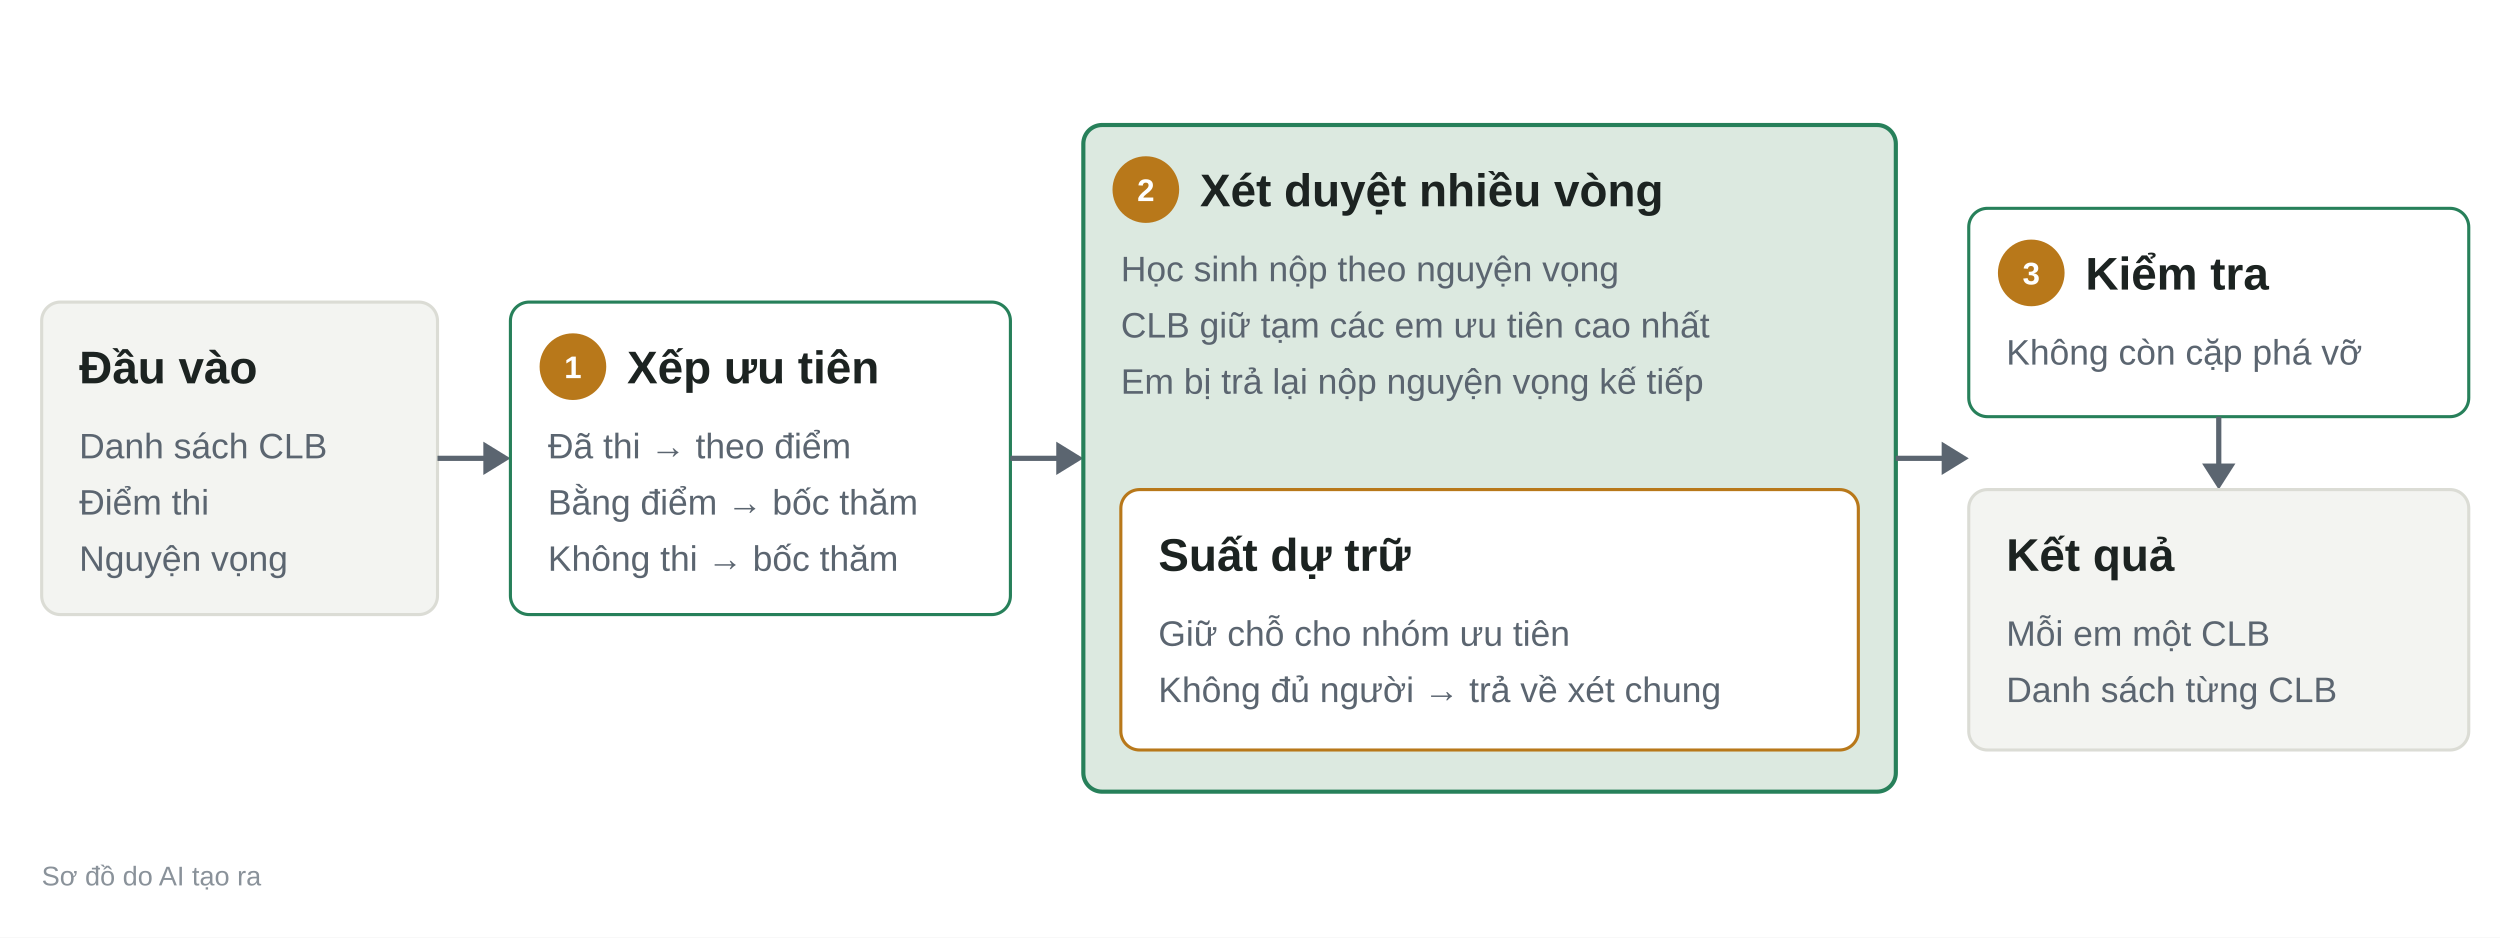
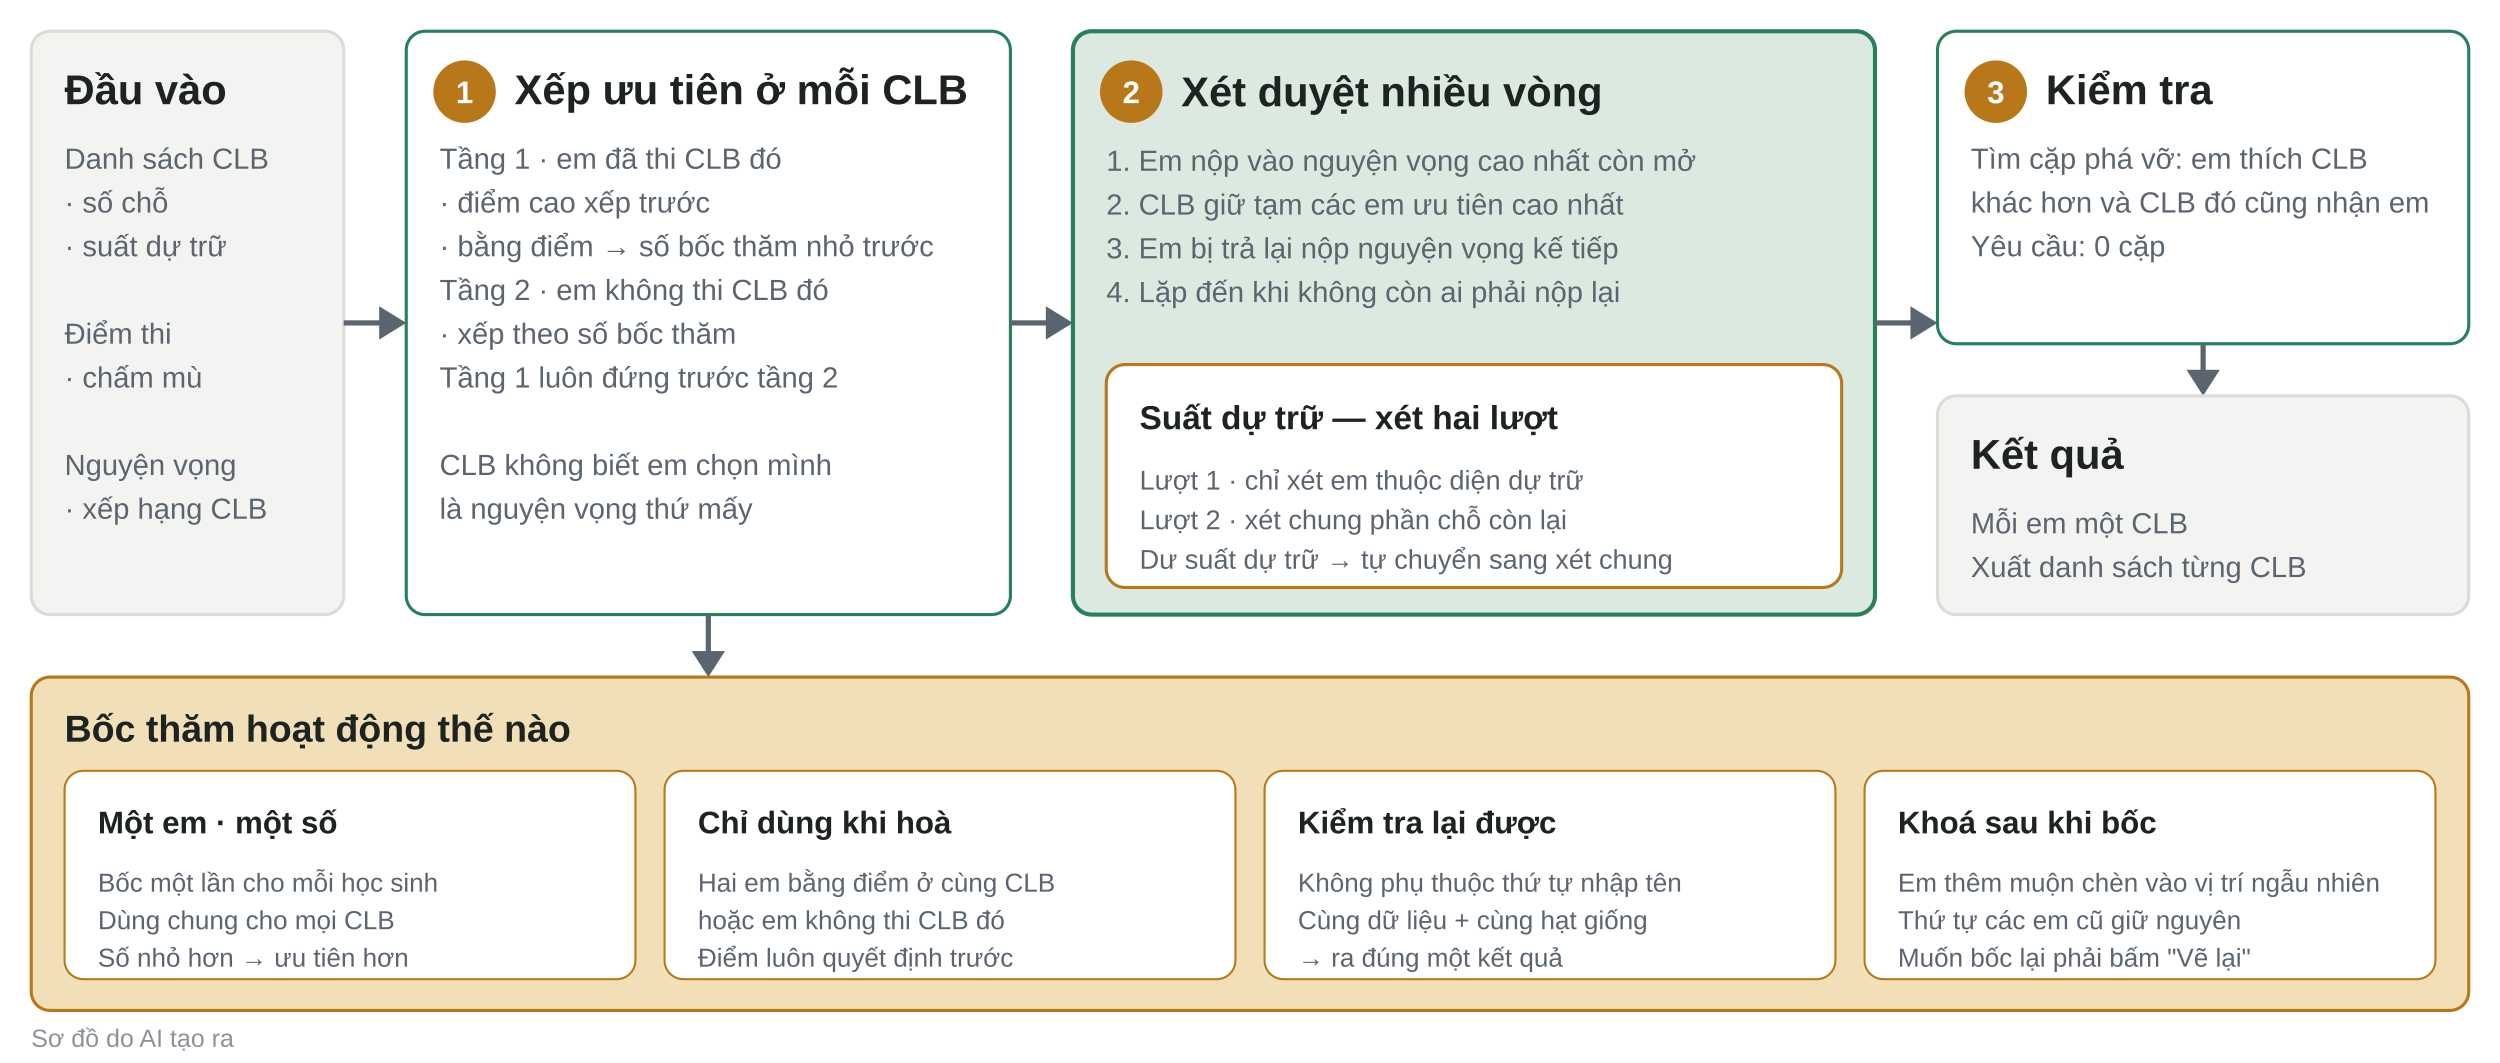
- <svg xmlns="http://www.w3.org/2000/svg" viewBox="0 0 2400 900" width="2400" height="900" font-family="'IBM Plex Sans',Arial,sans-serif">
-   <rect width="2400" height="900" fill="#FFFFFF" />
-   <rect x="40" y="290" width="380" height="300" rx="18" fill="#F3F4F1" stroke="#DBDCD5" stroke-width="3" />
-   <text x="76" y="368" font-size="44" fill="#1C2321" font-weight="700" text-anchor="start" font-family="'Be Vietnam Pro','IBM Plex Sans',Arial,sans-serif">Đầu vào</text>
-   <text x="76" y="440" font-size="34" fill="#5B6570" font-weight="400" text-anchor="start" font-family="'IBM Plex Sans',Arial,sans-serif">Danh sách CLB</text>
-   <text x="76" y="494" font-size="34" fill="#5B6570" font-weight="400" text-anchor="start" font-family="'IBM Plex Sans',Arial,sans-serif">Điểm thi</text>
-   <text x="76" y="548" font-size="34" fill="#5B6570" font-weight="400" text-anchor="start" font-family="'IBM Plex Sans',Arial,sans-serif">Nguyện vọng</text>
-   <line x1="420" y1="440" x2="472" y2="440" stroke="#5B6570" stroke-width="5" />
-   <path d="M464,424 L490,440 L464,456 Z" fill="#5B6570" />
-   <rect x="490" y="290" width="480" height="300" rx="18" fill="#FFFFFF" stroke="#27805A" stroke-width="3" />
-   <circle cx="550" cy="352" r="32" fill="#B8781A" />
-   <text x="550" y="363" font-size="30" fill="#FFFFFF" font-weight="700" text-anchor="middle" font-family="'Be Vietnam Pro','IBM Plex Sans',Arial,sans-serif">1</text>
-   <text x="602" y="368" font-size="44" fill="#1C2321" font-weight="700" text-anchor="start" font-family="'Be Vietnam Pro','IBM Plex Sans',Arial,sans-serif">Xếp ưu tiên</text>
-   <text x="526" y="440" font-size="34" fill="#5B6570" font-weight="400" text-anchor="start" font-family="'IBM Plex Sans',Arial,sans-serif">Đã thi → theo điểm</text>
-   <text x="526" y="494" font-size="34" fill="#5B6570" font-weight="400" text-anchor="start" font-family="'IBM Plex Sans',Arial,sans-serif">Bằng điểm → bốc thăm</text>
-   <text x="526" y="548" font-size="34" fill="#5B6570" font-weight="400" text-anchor="start" font-family="'IBM Plex Sans',Arial,sans-serif">Không thi → bốc thăm</text>
-   <line x1="970" y1="440" x2="1022" y2="440" stroke="#5B6570" stroke-width="5" />
-   <path d="M1014,424 L1040,440 L1014,456 Z" fill="#5B6570" />
-   <rect x="1040" y="120" width="780" height="640" rx="18" fill="#DCE9E0" stroke="#27805A" stroke-width="4" />
-   <circle cx="1100" cy="182" r="32" fill="#B8781A" />
-   <text x="1100" y="193" font-size="30" fill="#FFFFFF" font-weight="700" text-anchor="middle" font-family="'Be Vietnam Pro','IBM Plex Sans',Arial,sans-serif">2</text>
-   <text x="1152" y="198" font-size="44" fill="#1C2321" font-weight="700" text-anchor="start" font-family="'Be Vietnam Pro','IBM Plex Sans',Arial,sans-serif">Xét duyệt nhiều vòng</text>
-   <text x="1076" y="270" font-size="34" fill="#5B6570" font-weight="400" text-anchor="start" font-family="'IBM Plex Sans',Arial,sans-serif">Học sinh nộp theo nguyện vọng</text>
-   <text x="1076" y="324" font-size="34" fill="#5B6570" font-weight="400" text-anchor="start" font-family="'IBM Plex Sans',Arial,sans-serif">CLB giữ tạm các em ưu tiên cao nhất</text>
-   <text x="1076" y="378" font-size="34" fill="#5B6570" font-weight="400" text-anchor="start" font-family="'IBM Plex Sans',Arial,sans-serif">Em bị trả lại nộp nguyện vọng kế tiếp</text>
-   <rect x="1076" y="470" width="708" height="250" rx="18" fill="#FFFFFF" stroke="#B8781A" stroke-width="3" />
-   <text x="1112" y="548" font-size="44" fill="#1C2321" font-weight="700" text-anchor="start" font-family="'Be Vietnam Pro','IBM Plex Sans',Arial,sans-serif">Suất dự trữ</text>
-   <text x="1112" y="620" font-size="34" fill="#5B6570" font-weight="400" text-anchor="start" font-family="'IBM Plex Sans',Arial,sans-serif">Giữ chỗ cho nhóm ưu tiên</text>
-   <text x="1112" y="674" font-size="34" fill="#5B6570" font-weight="400" text-anchor="start" font-family="'IBM Plex Sans',Arial,sans-serif">Không đủ người → trả về xét chung</text>
-   <line x1="1820" y1="440" x2="1872" y2="440" stroke="#5B6570" stroke-width="5" />
-   <path d="M1864,424 L1890,440 L1864,456 Z" fill="#5B6570" />
-   <rect x="1890" y="200" width="480" height="200" rx="18" fill="#FFFFFF" stroke="#27805A" stroke-width="3" />
-   <circle cx="1950" cy="262" r="32" fill="#B8781A" />
-   <text x="1950" y="273" font-size="30" fill="#FFFFFF" font-weight="700" text-anchor="middle" font-family="'Be Vietnam Pro','IBM Plex Sans',Arial,sans-serif">3</text>
-   <text x="2002" y="278" font-size="44" fill="#1C2321" font-weight="700" text-anchor="start" font-family="'Be Vietnam Pro','IBM Plex Sans',Arial,sans-serif">Kiểm tra</text>
-   <text x="1926" y="350" font-size="34" fill="#5B6570" font-weight="400" text-anchor="start" font-family="'IBM Plex Sans',Arial,sans-serif">Không còn cặp phá vỡ</text>
-   <line x1="2130" y1="400" x2="2130" y2="452" stroke="#5B6570" stroke-width="5" />
-   <path d="M2114,445 L2130,470 L2146,445 Z" fill="#5B6570" />
-   <rect x="1890" y="470" width="480" height="250" rx="18" fill="#F3F4F1" stroke="#DBDCD5" stroke-width="3" />
-   <text x="1926" y="548" font-size="44" fill="#1C2321" font-weight="700" text-anchor="start" font-family="'Be Vietnam Pro','IBM Plex Sans',Arial,sans-serif">Kết quả</text>
-   <text x="1926" y="620" font-size="34" fill="#5B6570" font-weight="400" text-anchor="start" font-family="'IBM Plex Sans',Arial,sans-serif">Mỗi em một CLB</text>
-   <text x="1926" y="674" font-size="34" fill="#5B6570" font-weight="400" text-anchor="start" font-family="'IBM Plex Sans',Arial,sans-serif">Danh sách từng CLB</text>
-   <text x="40" y="850" font-size="26" fill="#8A929A" font-weight="400" text-anchor="start" font-family="'IBM Plex Sans',Arial,sans-serif">Sơ đồ do AI tạo ra</text>
+ <svg xmlns="http://www.w3.org/2000/svg" viewBox="0 0 2400 1020" width="2400" height="1020" font-family="'IBM Plex Sans',Arial,sans-serif">
+   <rect width="2400" height="1020" fill="#FFFFFF" />
+   <rect x="30" y="30" width="300" height="560" rx="18" fill="#F3F4F1" stroke="#DBDCD5" stroke-width="3" />
+   <text x="62" y="100" font-size="40" fill="#1C2321" font-weight="700" text-anchor="start" font-family="'Be Vietnam Pro','IBM Plex Sans',Arial,sans-serif">Đầu vào</text>
+   <text x="62" y="162" font-size="28" fill="#5B6570" font-weight="400" text-anchor="start" font-family="'IBM Plex Sans',Arial,sans-serif">Danh sách CLB</text>
+   <text x="62" y="204" font-size="28" fill="#5B6570" font-weight="400" text-anchor="start" font-family="'IBM Plex Sans',Arial,sans-serif">· số chỗ</text>
+   <text x="62" y="246" font-size="28" fill="#5B6570" font-weight="400" text-anchor="start" font-family="'IBM Plex Sans',Arial,sans-serif">· suất dự trữ</text>
+   <text x="62" y="288" font-size="28" fill="#5B6570" font-weight="400" text-anchor="start" font-family="'IBM Plex Sans',Arial,sans-serif" />
+   <text x="62" y="330" font-size="28" fill="#5B6570" font-weight="400" text-anchor="start" font-family="'IBM Plex Sans',Arial,sans-serif">Điểm thi</text>
+   <text x="62" y="372" font-size="28" fill="#5B6570" font-weight="400" text-anchor="start" font-family="'IBM Plex Sans',Arial,sans-serif">· chấm mù</text>
+   <text x="62" y="414" font-size="28" fill="#5B6570" font-weight="400" text-anchor="start" font-family="'IBM Plex Sans',Arial,sans-serif" />
+   <text x="62" y="456" font-size="28" fill="#5B6570" font-weight="400" text-anchor="start" font-family="'IBM Plex Sans',Arial,sans-serif">Nguyện vọng</text>
+   <text x="62" y="498" font-size="28" fill="#5B6570" font-weight="400" text-anchor="start" font-family="'IBM Plex Sans',Arial,sans-serif">· xếp hạng CLB</text>
+   <line x1="330" y1="310" x2="372" y2="310" stroke="#5B6570" stroke-width="5" />
+   <path d="M364,294 L390,310 L364,326 Z" fill="#5B6570" />
+   <rect x="390" y="30" width="580" height="560" rx="18" fill="#FFFFFF" stroke="#27805A" stroke-width="3" />
+   <circle cx="446" cy="88" r="30" fill="#B8781A" />
+   <text x="446" y="99" font-size="30" fill="#FFFFFF" font-weight="700" text-anchor="middle" font-family="'Be Vietnam Pro','IBM Plex Sans',Arial,sans-serif">1</text>
+   <text x="494" y="100" font-size="40" fill="#1C2321" font-weight="700" text-anchor="start" font-family="'Be Vietnam Pro','IBM Plex Sans',Arial,sans-serif">Xếp ưu tiên ở mỗi CLB</text>
+   <text x="422" y="162" font-size="28" fill="#5B6570" font-weight="400" text-anchor="start" font-family="'IBM Plex Sans',Arial,sans-serif">Tầng 1 · em đã thi CLB đó</text>
+   <text x="422" y="204" font-size="28" fill="#5B6570" font-weight="400" text-anchor="start" font-family="'IBM Plex Sans',Arial,sans-serif">· điểm cao xếp trước</text>
+   <text x="422" y="246" font-size="28" fill="#5B6570" font-weight="400" text-anchor="start" font-family="'IBM Plex Sans',Arial,sans-serif">· bằng điểm → số bốc thăm nhỏ trước</text>
+   <text x="422" y="288" font-size="28" fill="#5B6570" font-weight="400" text-anchor="start" font-family="'IBM Plex Sans',Arial,sans-serif">Tầng 2 · em không thi CLB đó</text>
+   <text x="422" y="330" font-size="28" fill="#5B6570" font-weight="400" text-anchor="start" font-family="'IBM Plex Sans',Arial,sans-serif">· xếp theo số bốc thăm</text>
+   <text x="422" y="372" font-size="28" fill="#5B6570" font-weight="400" text-anchor="start" font-family="'IBM Plex Sans',Arial,sans-serif">Tầng 1 luôn đứng trước tầng 2</text>
+   <text x="422" y="414" font-size="28" fill="#5B6570" font-weight="400" text-anchor="start" font-family="'IBM Plex Sans',Arial,sans-serif" />
+   <text x="422" y="456" font-size="28" fill="#5B6570" font-weight="400" text-anchor="start" font-family="'IBM Plex Sans',Arial,sans-serif">CLB không biết em chọn mình</text>
+   <text x="422" y="498" font-size="28" fill="#5B6570" font-weight="400" text-anchor="start" font-family="'IBM Plex Sans',Arial,sans-serif">là nguyện vọng thứ mấy</text>
+   <line x1="970" y1="310" x2="1012" y2="310" stroke="#5B6570" stroke-width="5" />
+   <path d="M1004,294 L1030,310 L1004,326 Z" fill="#5B6570" />
+   <rect x="1030" y="30" width="770" height="560" rx="18" fill="#DCE9E0" stroke="#27805A" stroke-width="4" />
+   <circle cx="1086" cy="88" r="30" fill="#B8781A" />
+   <text x="1086" y="99" font-size="30" fill="#FFFFFF" font-weight="700" text-anchor="middle" font-family="'Be Vietnam Pro','IBM Plex Sans',Arial,sans-serif">2</text>
+   <text x="1134" y="102" font-size="40" fill="#1C2321" font-weight="700" text-anchor="start" font-family="'Be Vietnam Pro','IBM Plex Sans',Arial,sans-serif">Xét duyệt nhiều vòng</text>
+   <text x="1062" y="164" font-size="28" fill="#5B6570" font-weight="400" text-anchor="start" font-family="'IBM Plex Sans',Arial,sans-serif">1. Em nộp vào nguyện vọng cao nhất còn mở</text>
+   <text x="1062" y="206" font-size="28" fill="#5B6570" font-weight="400" text-anchor="start" font-family="'IBM Plex Sans',Arial,sans-serif">2. CLB giữ tạm các em ưu tiên cao nhất</text>
+   <text x="1062" y="248" font-size="28" fill="#5B6570" font-weight="400" text-anchor="start" font-family="'IBM Plex Sans',Arial,sans-serif">3. Em bị trả lại nộp nguyện vọng kế tiếp</text>
+   <text x="1062" y="290" font-size="28" fill="#5B6570" font-weight="400" text-anchor="start" font-family="'IBM Plex Sans',Arial,sans-serif">4. Lặp đến khi không còn ai phải nộp lại</text>
+   <rect x="1062" y="350" width="706" height="214" rx="18" fill="#FFFFFF" stroke="#B8781A" stroke-width="3" />
+   <text x="1094" y="412" font-size="32" fill="#1C2321" font-weight="700" text-anchor="start" font-family="'Be Vietnam Pro','IBM Plex Sans',Arial,sans-serif">Suất dự trữ — xét hai lượt</text>
+   <text x="1094" y="470" font-size="26" fill="#5B6570" font-weight="400" text-anchor="start" font-family="'IBM Plex Sans',Arial,sans-serif">Lượt 1 · chỉ xét em thuộc diện dự trữ</text>
+   <text x="1094" y="508" font-size="26" fill="#5B6570" font-weight="400" text-anchor="start" font-family="'IBM Plex Sans',Arial,sans-serif">Lượt 2 · xét chung phần chỗ còn lại</text>
+   <text x="1094" y="546" font-size="26" fill="#5B6570" font-weight="400" text-anchor="start" font-family="'IBM Plex Sans',Arial,sans-serif">Dư suất dự trữ → tự chuyển sang xét chung</text>
+   <line x1="1800" y1="310" x2="1842" y2="310" stroke="#5B6570" stroke-width="5" />
+   <path d="M1834,294 L1860,310 L1834,326 Z" fill="#5B6570" />
+   <rect x="1860" y="30" width="510" height="300" rx="18" fill="#FFFFFF" stroke="#27805A" stroke-width="3" />
+   <circle cx="1916" cy="88" r="30" fill="#B8781A" />
+   <text x="1916" y="99" font-size="30" fill="#FFFFFF" font-weight="700" text-anchor="middle" font-family="'Be Vietnam Pro','IBM Plex Sans',Arial,sans-serif">3</text>
+   <text x="1964" y="100" font-size="40" fill="#1C2321" font-weight="700" text-anchor="start" font-family="'Be Vietnam Pro','IBM Plex Sans',Arial,sans-serif">Kiểm tra</text>
+   <text x="1892" y="162" font-size="28" fill="#5B6570" font-weight="400" text-anchor="start" font-family="'IBM Plex Sans',Arial,sans-serif">Tìm cặp phá vỡ: em thích CLB</text>
+   <text x="1892" y="204" font-size="28" fill="#5B6570" font-weight="400" text-anchor="start" font-family="'IBM Plex Sans',Arial,sans-serif">khác hơn và CLB đó cũng nhận em</text>
+   <text x="1892" y="246" font-size="28" fill="#5B6570" font-weight="400" text-anchor="start" font-family="'IBM Plex Sans',Arial,sans-serif">Yêu cầu: 0 cặp</text>
+   <line x1="2115" y1="330" x2="2115" y2="362" stroke="#5B6570" stroke-width="5" />
+   <path d="M2099,355 L2115,380 L2131,355 Z" fill="#5B6570" />
+   <rect x="1860" y="380" width="510" height="210" rx="18" fill="#F3F4F1" stroke="#DBDCD5" stroke-width="3" />
+   <text x="1892" y="450" font-size="40" fill="#1C2321" font-weight="700" text-anchor="start" font-family="'Be Vietnam Pro','IBM Plex Sans',Arial,sans-serif">Kết quả</text>
+   <text x="1892" y="512" font-size="28" fill="#5B6570" font-weight="400" text-anchor="start" font-family="'IBM Plex Sans',Arial,sans-serif">Mỗi em một CLB</text>
+   <text x="1892" y="554" font-size="28" fill="#5B6570" font-weight="400" text-anchor="start" font-family="'IBM Plex Sans',Arial,sans-serif">Xuất danh sách từng CLB</text>
+   <line x1="680" y1="590" x2="680" y2="632" stroke="#5B6570" stroke-width="5" />
+   <path d="M664,625 L680,650 L696,625 Z" fill="#5B6570" />
+   <rect x="30" y="650" width="2340" height="320" rx="18" fill="#F1DFB8" stroke="#B8781A" stroke-width="3" />
+   <text x="62" y="712" font-size="36" fill="#1C2321" font-weight="700" text-anchor="start" font-family="'Be Vietnam Pro','IBM Plex Sans',Arial,sans-serif">Bốc thăm hoạt động thế nào</text>
+   <rect x="62.0" y="740" width="548.0" height="200" rx="18" fill="#FFFFFF" stroke="#B8781A" stroke-width="2" />
+   <text x="94.0" y="800" font-size="30" fill="#1C2321" font-weight="700" text-anchor="start" font-family="'Be Vietnam Pro','IBM Plex Sans',Arial,sans-serif">Một em · một số</text>
+   <text x="94.0" y="856" font-size="25" fill="#5B6570" font-weight="400" text-anchor="start" font-family="'IBM Plex Sans',Arial,sans-serif">Bốc một lần cho mỗi học sinh</text>
+   <text x="94.0" y="892" font-size="25" fill="#5B6570" font-weight="400" text-anchor="start" font-family="'IBM Plex Sans',Arial,sans-serif">Dùng chung cho mọi CLB</text>
+   <text x="94.0" y="928" font-size="25" fill="#5B6570" font-weight="400" text-anchor="start" font-family="'IBM Plex Sans',Arial,sans-serif">Số nhỏ hơn → ưu tiên hơn</text>
+   <rect x="638.0" y="740" width="548.0" height="200" rx="18" fill="#FFFFFF" stroke="#B8781A" stroke-width="2" />
+   <text x="670.0" y="800" font-size="30" fill="#1C2321" font-weight="700" text-anchor="start" font-family="'Be Vietnam Pro','IBM Plex Sans',Arial,sans-serif">Chỉ dùng khi hoà</text>
+   <text x="670.0" y="856" font-size="25" fill="#5B6570" font-weight="400" text-anchor="start" font-family="'IBM Plex Sans',Arial,sans-serif">Hai em bằng điểm ở cùng CLB</text>
+   <text x="670.0" y="892" font-size="25" fill="#5B6570" font-weight="400" text-anchor="start" font-family="'IBM Plex Sans',Arial,sans-serif">hoặc em không thi CLB đó</text>
+   <text x="670.0" y="928" font-size="25" fill="#5B6570" font-weight="400" text-anchor="start" font-family="'IBM Plex Sans',Arial,sans-serif">Điểm luôn quyết định trước</text>
+   <rect x="1214.0" y="740" width="548.0" height="200" rx="18" fill="#FFFFFF" stroke="#B8781A" stroke-width="2" />
+   <text x="1246.0" y="800" font-size="30" fill="#1C2321" font-weight="700" text-anchor="start" font-family="'Be Vietnam Pro','IBM Plex Sans',Arial,sans-serif">Kiểm tra lại được</text>
+   <text x="1246.0" y="856" font-size="25" fill="#5B6570" font-weight="400" text-anchor="start" font-family="'IBM Plex Sans',Arial,sans-serif">Không phụ thuộc thứ tự nhập tên</text>
+   <text x="1246.0" y="892" font-size="25" fill="#5B6570" font-weight="400" text-anchor="start" font-family="'IBM Plex Sans',Arial,sans-serif">Cùng dữ liệu + cùng hạt giống</text>
+   <text x="1246.0" y="928" font-size="25" fill="#5B6570" font-weight="400" text-anchor="start" font-family="'IBM Plex Sans',Arial,sans-serif">→ ra đúng một kết quả</text>
+   <rect x="1790.0" y="740" width="548.0" height="200" rx="18" fill="#FFFFFF" stroke="#B8781A" stroke-width="2" />
+   <text x="1822.0" y="800" font-size="30" fill="#1C2321" font-weight="700" text-anchor="start" font-family="'Be Vietnam Pro','IBM Plex Sans',Arial,sans-serif">Khoá sau khi bốc</text>
+   <text x="1822.0" y="856" font-size="25" fill="#5B6570" font-weight="400" text-anchor="start" font-family="'IBM Plex Sans',Arial,sans-serif">Em thêm muộn chèn vào vị trí ngẫu nhiên</text>
+   <text x="1822.0" y="892" font-size="25" fill="#5B6570" font-weight="400" text-anchor="start" font-family="'IBM Plex Sans',Arial,sans-serif">Thứ tự các em cũ giữ nguyên</text>
+   <text x="1822.0" y="928" font-size="25" fill="#5B6570" font-weight="400" text-anchor="start" font-family="'IBM Plex Sans',Arial,sans-serif">Muốn bốc lại phải bấm "Vẽ lại"</text>
+   <text x="30" y="1005" font-size="24" fill="#8A929A" font-weight="400" text-anchor="start" font-family="'IBM Plex Sans',Arial,sans-serif">Sơ đồ do AI tạo ra</text>
</svg>
